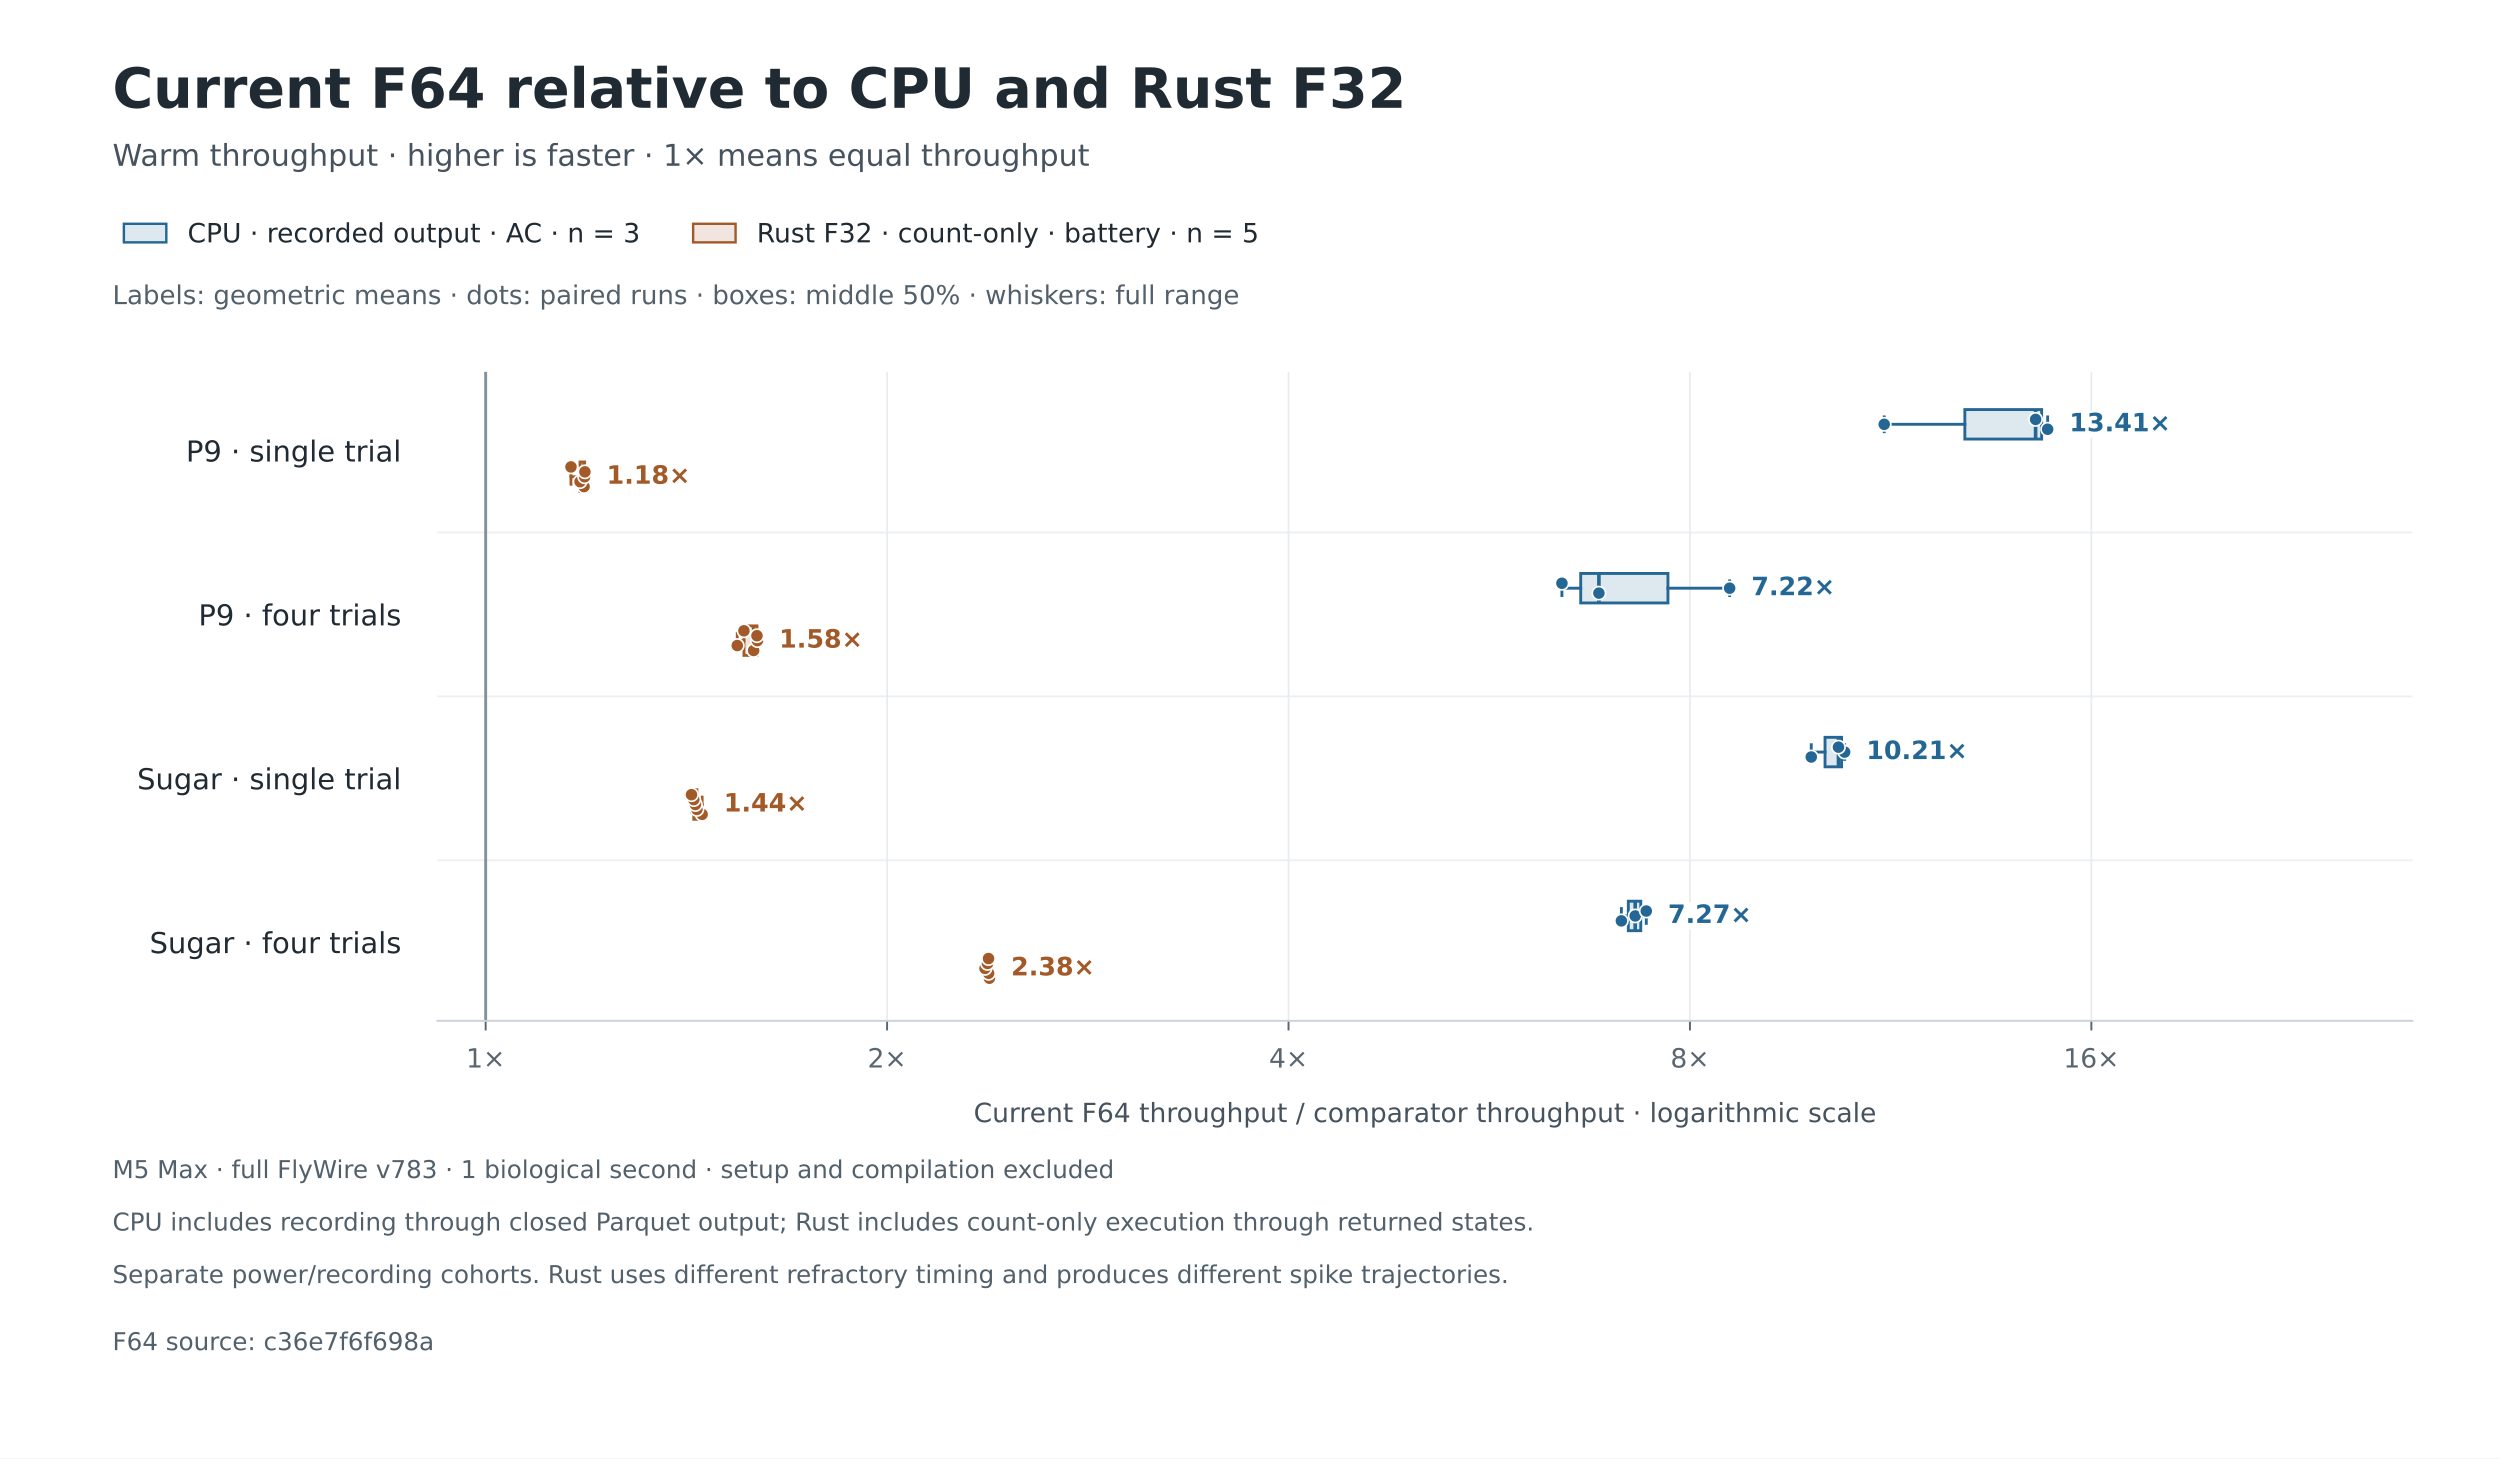
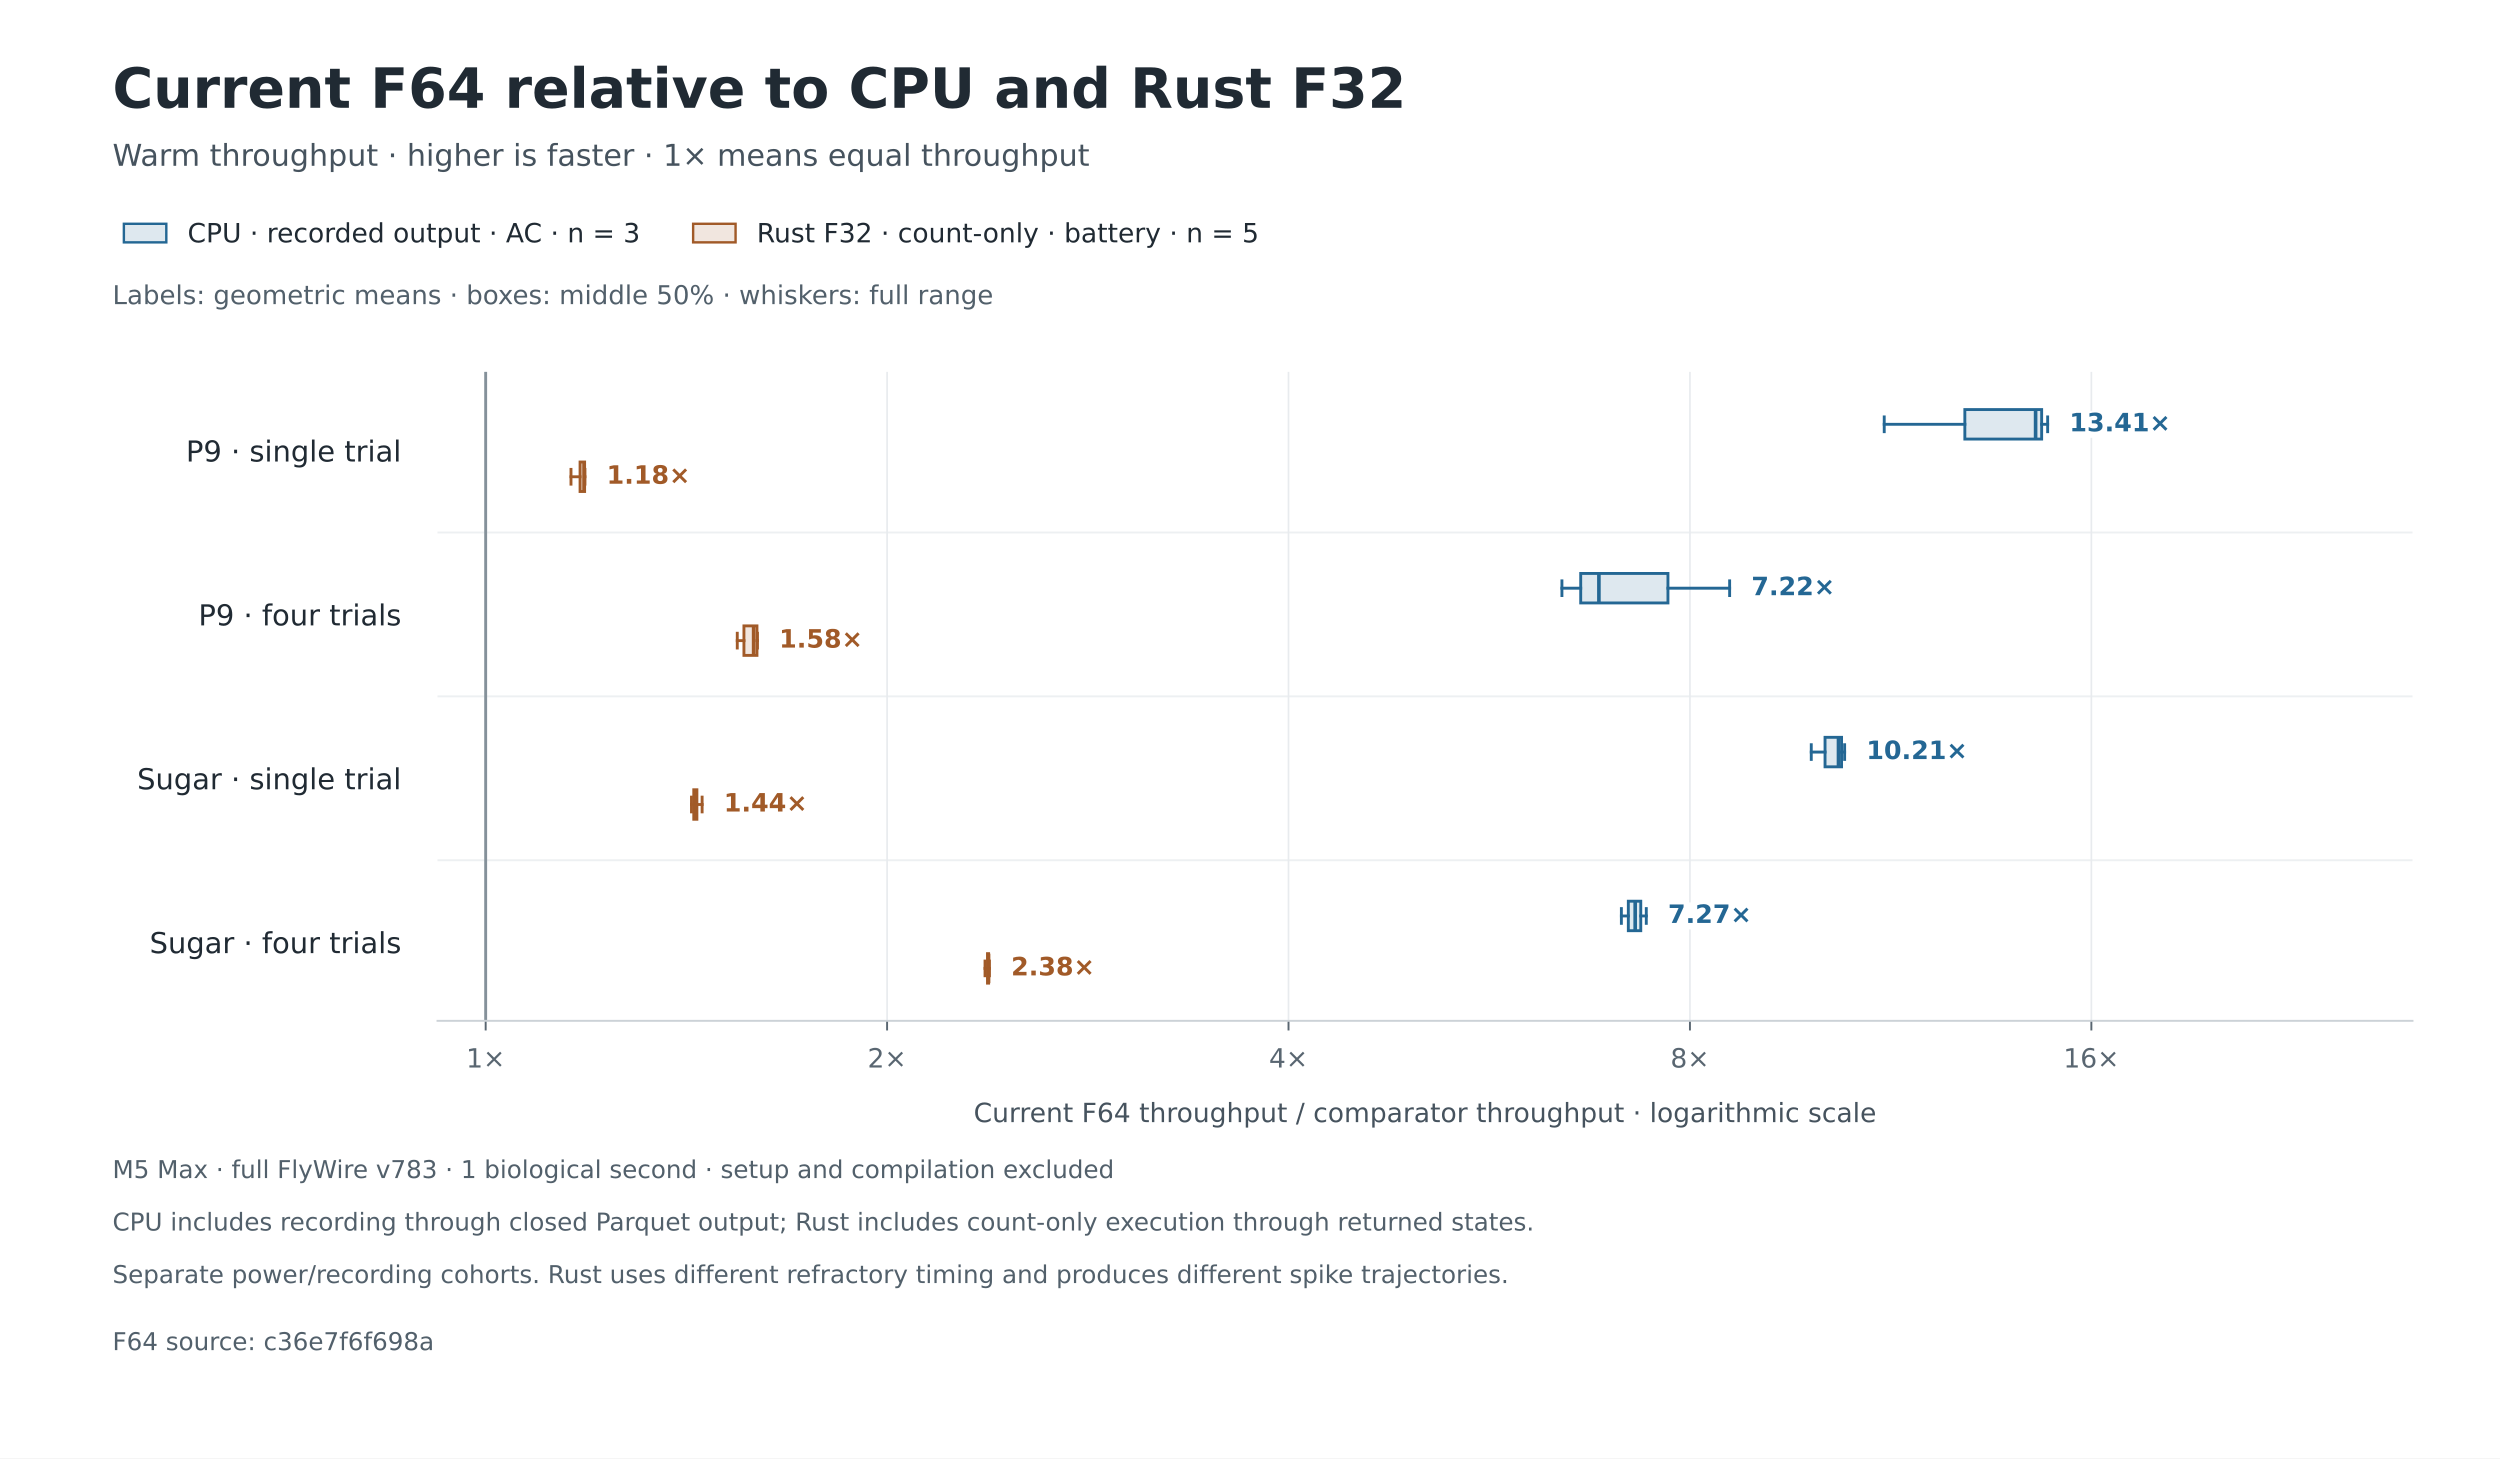
<svg xmlns="http://www.w3.org/2000/svg" xmlns:xlink="http://www.w3.org/1999/xlink" width="1036.8pt" height="604.8pt" viewBox="0 0 1036.8 604.8" version="1.1">
  <defs>
    <style type="text/css">*{stroke-linejoin: round; stroke-linecap: butt}</style>
  </defs>
  <g id="figure_1">
    <g id="patch_1">
      <path d="M 0 604.8  L 1036.8 604.8  L 1036.8 0  L 0 0  z " style="fill: #ffffff" />
    </g>
    <g id="axes_1">
      <g id="patch_2">
        <path d="M 181.44 423.36  L 1000.512 423.36  L 1000.512 154.224  L 181.44 154.224  z " style="fill: #ffffff" />
      </g>
      <g id="line2d_1">
-         <path d="M 181.44 356.756  L 1000.512 356.756  " clip-path="url(#pd1ef89a0a9)" style="fill: none; stroke: #edf0f2; stroke-width: 0.8; stroke-linecap: square" />
+         <path d="M 181.44 356.756  L 1000.512 356.756  " clip-path="url(#p82627de5a2)" style="fill: none; stroke: #edf0f2; stroke-width: 0.8; stroke-linecap: square" />
      </g>
      <g id="line2d_2">
-         <path d="M 181.44 288.792  L 1000.512 288.792  " clip-path="url(#pd1ef89a0a9)" style="fill: none; stroke: #edf0f2; stroke-width: 0.8; stroke-linecap: square" />
+         <path d="M 181.44 288.792  L 1000.512 288.792  " clip-path="url(#p82627de5a2)" style="fill: none; stroke: #edf0f2; stroke-width: 0.8; stroke-linecap: square" />
      </g>
      <g id="line2d_3">
-         <path d="M 181.44 220.828  L 1000.512 220.828  " clip-path="url(#pd1ef89a0a9)" style="fill: none; stroke: #edf0f2; stroke-width: 0.8; stroke-linecap: square" />
+         <path d="M 181.44 220.828  L 1000.512 220.828  " clip-path="url(#p82627de5a2)" style="fill: none; stroke: #edf0f2; stroke-width: 0.8; stroke-linecap: square" />
      </g>
      <g id="matplotlib.axis_1">
        <g id="xtick_1">
          <g id="line2d_4">
-             <path d="M 201.417 423.36  L 201.417 154.224  " clip-path="url(#pd1ef89a0a9)" style="fill: none; stroke: #e8ebee; stroke-width: 0.7; stroke-linecap: square" />
+             <path d="M 201.417 423.36  L 201.417 154.224  " clip-path="url(#p82627de5a2)" style="fill: none; stroke: #e8ebee; stroke-width: 0.7; stroke-linecap: square" />
          </g>
          <g id="line2d_5">
            <defs>
-               <path id="mf7c069c188" d="M 0 0  L 0 4  " style="stroke: #596671; stroke-width: 0.8" />
+               <path id="m2237ce9676" d="M 0 0  L 0 4  " style="stroke: #596671; stroke-width: 0.8" />
            </defs>
            <g>
-               <use xlink:href="#mf7c069c188" x="201.417" y="423.36" style="fill: #596671; stroke: #596671; stroke-width: 0.8" />
+               <use xlink:href="#m2237ce9676" x="201.417" y="423.36" style="fill: #596671; stroke: #596671; stroke-width: 0.8" />
            </g>
          </g>
          <g id="text_1">
            <text style="font-size: 11px; font-family: 'DejaVu Sans'; text-anchor: middle; fill: #596671" x="201.417" y="442.718" transform="rotate(-0 201.4174 442.7183)">1×</text>
          </g>
        </g>
        <g id="xtick_2">
          <g id="line2d_6">
-             <path d="M 367.895 423.36  L 367.895 154.224  " clip-path="url(#pd1ef89a0a9)" style="fill: none; stroke: #e8ebee; stroke-width: 0.7; stroke-linecap: square" />
+             <path d="M 367.895 423.36  L 367.895 154.224  " clip-path="url(#p82627de5a2)" style="fill: none; stroke: #e8ebee; stroke-width: 0.7; stroke-linecap: square" />
          </g>
          <g id="line2d_7">
            <g>
-               <use xlink:href="#mf7c069c188" x="367.895" y="423.36" style="fill: #596671; stroke: #596671; stroke-width: 0.8" />
+               <use xlink:href="#m2237ce9676" x="367.895" y="423.36" style="fill: #596671; stroke: #596671; stroke-width: 0.8" />
            </g>
          </g>
          <g id="text_2">
            <text style="font-size: 11px; font-family: 'DejaVu Sans'; text-anchor: middle; fill: #596671" x="367.895" y="442.718" transform="rotate(-0 367.8954 442.7183)">2×</text>
          </g>
        </g>
        <g id="xtick_3">
          <g id="line2d_8">
-             <path d="M 534.373 423.36  L 534.373 154.224  " clip-path="url(#pd1ef89a0a9)" style="fill: none; stroke: #e8ebee; stroke-width: 0.7; stroke-linecap: square" />
+             <path d="M 534.373 423.36  L 534.373 154.224  " clip-path="url(#p82627de5a2)" style="fill: none; stroke: #e8ebee; stroke-width: 0.7; stroke-linecap: square" />
          </g>
          <g id="line2d_9">
            <g>
-               <use xlink:href="#mf7c069c188" x="534.373" y="423.36" style="fill: #596671; stroke: #596671; stroke-width: 0.8" />
+               <use xlink:href="#m2237ce9676" x="534.373" y="423.36" style="fill: #596671; stroke: #596671; stroke-width: 0.8" />
            </g>
          </g>
          <g id="text_3">
            <text style="font-size: 11px; font-family: 'DejaVu Sans'; text-anchor: middle; fill: #596671" x="534.373" y="442.718" transform="rotate(-0 534.3735 442.7183)">4×</text>
          </g>
        </g>
        <g id="xtick_4">
          <g id="line2d_10">
-             <path d="M 700.852 423.36  L 700.852 154.224  " clip-path="url(#pd1ef89a0a9)" style="fill: none; stroke: #e8ebee; stroke-width: 0.7; stroke-linecap: square" />
+             <path d="M 700.852 423.36  L 700.852 154.224  " clip-path="url(#p82627de5a2)" style="fill: none; stroke: #e8ebee; stroke-width: 0.7; stroke-linecap: square" />
          </g>
          <g id="line2d_11">
            <g>
-               <use xlink:href="#mf7c069c188" x="700.852" y="423.36" style="fill: #596671; stroke: #596671; stroke-width: 0.8" />
+               <use xlink:href="#m2237ce9676" x="700.852" y="423.36" style="fill: #596671; stroke: #596671; stroke-width: 0.8" />
            </g>
          </g>
          <g id="text_4">
            <text style="font-size: 11px; font-family: 'DejaVu Sans'; text-anchor: middle; fill: #596671" x="700.852" y="442.718" transform="rotate(-0 700.8515 442.7183)">8×</text>
          </g>
        </g>
        <g id="xtick_5">
          <g id="line2d_12">
-             <path d="M 867.33 423.36  L 867.33 154.224  " clip-path="url(#pd1ef89a0a9)" style="fill: none; stroke: #e8ebee; stroke-width: 0.7; stroke-linecap: square" />
+             <path d="M 867.33 423.36  L 867.33 154.224  " clip-path="url(#p82627de5a2)" style="fill: none; stroke: #e8ebee; stroke-width: 0.7; stroke-linecap: square" />
          </g>
          <g id="line2d_13">
            <g>
-               <use xlink:href="#mf7c069c188" x="867.33" y="423.36" style="fill: #596671; stroke: #596671; stroke-width: 0.8" />
+               <use xlink:href="#m2237ce9676" x="867.33" y="423.36" style="fill: #596671; stroke: #596671; stroke-width: 0.8" />
            </g>
          </g>
          <g id="text_5">
            <text style="font-size: 11px; font-family: 'DejaVu Sans'; text-anchor: middle; fill: #596671" x="867.33" y="442.718" transform="rotate(-0 867.3296 442.7183)">16×</text>
          </g>
        </g>
        <g id="text_6">
          <text style="font-size: 11px; font-family: 'DejaVu Sans'; text-anchor: middle; fill: #46535e" x="590.976" y="465.364" transform="rotate(-0 590.976 465.3642)">Current F64 throughput / comparator throughput · logarithmic scale</text>
        </g>
      </g>
      <g id="matplotlib.axis_2">
        <g id="ytick_1">
          <g id="line2d_14" />
          <g id="text_7">
            <text style="font-size: 12px; font-family: 'DejaVu Sans'; text-anchor: end; fill: #202a33" x="166.44" y="191.406" transform="rotate(-0 166.44 191.4056)">P9 · single trial</text>
          </g>
        </g>
        <g id="ytick_2">
          <g id="line2d_15" />
          <g id="text_8">
            <text style="font-size: 12px; font-family: 'DejaVu Sans'; text-anchor: end; fill: #202a33" x="166.44" y="259.369" transform="rotate(-0 166.44 259.3692)">P9 · four trials</text>
          </g>
        </g>
        <g id="ytick_3">
          <g id="line2d_16" />
          <g id="text_9">
            <text style="font-size: 12px; font-family: 'DejaVu Sans'; text-anchor: end; fill: #202a33" x="166.44" y="327.333" transform="rotate(-0 166.44 327.3329)">Sugar · single trial</text>
          </g>
        </g>
        <g id="ytick_4">
          <g id="line2d_17" />
          <g id="text_10">
            <text style="font-size: 12px; font-family: 'DejaVu Sans'; text-anchor: end; fill: #202a33" x="166.44" y="395.297" transform="rotate(-0 166.44 395.2965)">Sugar · four trials</text>
          </g>
        </g>
      </g>
      <g id="line2d_18">
-         <path d="M 201.417 423.36  L 201.417 154.224  " clip-path="url(#pd1ef89a0a9)" style="fill: none; stroke: #85919a; stroke-width: 1.2; stroke-linecap: square" />
+         <path d="M 201.417 423.36  L 201.417 154.224  " clip-path="url(#p82627de5a2)" style="fill: none; stroke: #85919a; stroke-width: 1.2; stroke-linecap: square" />
      </g>
      <g id="patch_3">
-         <path d="M 814.858 182.089  L 814.858 169.856  L 846.714 169.856  L 846.714 182.089  L 814.858 182.089  z " clip-path="url(#pd1ef89a0a9)" style="fill: #246794; fill-opacity: 0.15; stroke: #246794; stroke-width: 1.2; stroke-linejoin: miter" />
+         <path d="M 814.858 182.089  L 814.858 169.856  L 846.714 169.856  L 846.714 182.089  L 814.858 182.089  z " clip-path="url(#p82627de5a2)" style="fill: #246794; fill-opacity: 0.15; stroke: #246794; stroke-width: 1.2; stroke-linejoin: miter" />
      </g>
      <g id="line2d_19">
-         <path d="M 814.858 175.972  L 781.426 175.972  " clip-path="url(#pd1ef89a0a9)" style="fill: none; stroke: #246794; stroke-width: 1.2; stroke-linecap: square" />
+         <path d="M 814.858 175.972  L 781.426 175.972  " clip-path="url(#p82627de5a2)" style="fill: none; stroke: #246794; stroke-width: 1.2; stroke-linecap: square" />
      </g>
      <g id="line2d_20">
-         <path d="M 846.714 175.972  L 849.202 175.972  " clip-path="url(#pd1ef89a0a9)" style="fill: none; stroke: #246794; stroke-width: 1.2; stroke-linecap: square" />
+         <path d="M 846.714 175.972  L 849.202 175.972  " clip-path="url(#p82627de5a2)" style="fill: none; stroke: #246794; stroke-width: 1.2; stroke-linecap: square" />
      </g>
      <g id="line2d_21">
-         <path d="M 781.426 179.031  L 781.426 172.914  " clip-path="url(#pd1ef89a0a9)" style="fill: none; stroke: #246794; stroke-width: 1.2; stroke-linecap: square" />
+         <path d="M 781.426 179.031  L 781.426 172.914  " clip-path="url(#p82627de5a2)" style="fill: none; stroke: #246794; stroke-width: 1.2; stroke-linecap: square" />
      </g>
      <g id="line2d_22">
-         <path d="M 849.202 179.031  L 849.202 172.914  " clip-path="url(#pd1ef89a0a9)" style="fill: none; stroke: #246794; stroke-width: 1.2; stroke-linecap: square" />
+         <path d="M 849.202 179.031  L 849.202 172.914  " clip-path="url(#p82627de5a2)" style="fill: none; stroke: #246794; stroke-width: 1.2; stroke-linecap: square" />
      </g>
      <g id="patch_4">
-         <path d="M 240.563 203.837  L 240.563 191.604  L 242.453 191.604  L 242.453 203.837  L 240.563 203.837  z " clip-path="url(#pd1ef89a0a9)" style="fill: #a15a28; fill-opacity: 0.15; stroke: #a15a28; stroke-width: 1.2; stroke-linejoin: miter" />
+         <path d="M 240.563 203.837  L 240.563 191.604  L 242.453 191.604  L 242.453 203.837  L 240.563 203.837  z " clip-path="url(#p82627de5a2)" style="fill: #a15a28; fill-opacity: 0.15; stroke: #a15a28; stroke-width: 1.2; stroke-linejoin: miter" />
      </g>
      <g id="line2d_23">
-         <path d="M 240.563 197.721  L 236.798 197.721  " clip-path="url(#pd1ef89a0a9)" style="fill: none; stroke: #a15a28; stroke-width: 1.2; stroke-linecap: square" />
+         <path d="M 240.563 197.721  L 236.798 197.721  " clip-path="url(#p82627de5a2)" style="fill: none; stroke: #a15a28; stroke-width: 1.2; stroke-linecap: square" />
      </g>
      <g id="line2d_24">
-         <path d="M 242.453 197.721  L 242.576 197.721  " clip-path="url(#pd1ef89a0a9)" style="fill: none; stroke: #a15a28; stroke-width: 1.2; stroke-linecap: square" />
+         <path d="M 242.453 197.721  L 242.576 197.721  " clip-path="url(#p82627de5a2)" style="fill: none; stroke: #a15a28; stroke-width: 1.2; stroke-linecap: square" />
      </g>
      <g id="line2d_25">
-         <path d="M 236.798 200.779  L 236.798 194.662  " clip-path="url(#pd1ef89a0a9)" style="fill: none; stroke: #a15a28; stroke-width: 1.2; stroke-linecap: square" />
+         <path d="M 236.798 200.779  L 236.798 194.662  " clip-path="url(#p82627de5a2)" style="fill: none; stroke: #a15a28; stroke-width: 1.2; stroke-linecap: square" />
      </g>
      <g id="line2d_26">
-         <path d="M 242.576 200.779  L 242.576 194.662  " clip-path="url(#pd1ef89a0a9)" style="fill: none; stroke: #a15a28; stroke-width: 1.2; stroke-linecap: square" />
+         <path d="M 242.576 200.779  L 242.576 194.662  " clip-path="url(#p82627de5a2)" style="fill: none; stroke: #a15a28; stroke-width: 1.2; stroke-linecap: square" />
      </g>
      <g id="patch_5">
-         <path d="M 655.551 250.053  L 655.551 237.819  L 691.731 237.819  L 691.731 250.053  L 655.551 250.053  z " clip-path="url(#pd1ef89a0a9)" style="fill: #246794; fill-opacity: 0.15; stroke: #246794; stroke-width: 1.2; stroke-linejoin: miter" />
+         <path d="M 655.551 250.053  L 655.551 237.819  L 691.731 237.819  L 691.731 250.053  L 655.551 250.053  z " clip-path="url(#p82627de5a2)" style="fill: #246794; fill-opacity: 0.15; stroke: #246794; stroke-width: 1.2; stroke-linejoin: miter" />
      </g>
      <g id="line2d_27">
-         <path d="M 655.551 243.936  L 647.76 243.936  " clip-path="url(#pd1ef89a0a9)" style="fill: none; stroke: #246794; stroke-width: 1.2; stroke-linecap: square" />
+         <path d="M 655.551 243.936  L 647.76 243.936  " clip-path="url(#p82627de5a2)" style="fill: none; stroke: #246794; stroke-width: 1.2; stroke-linecap: square" />
      </g>
      <g id="line2d_28">
-         <path d="M 691.731 243.936  L 717.313 243.936  " clip-path="url(#pd1ef89a0a9)" style="fill: none; stroke: #246794; stroke-width: 1.2; stroke-linecap: square" />
+         <path d="M 691.731 243.936  L 717.313 243.936  " clip-path="url(#p82627de5a2)" style="fill: none; stroke: #246794; stroke-width: 1.2; stroke-linecap: square" />
      </g>
      <g id="line2d_29">
-         <path d="M 647.76 246.994  L 647.76 240.878  " clip-path="url(#pd1ef89a0a9)" style="fill: none; stroke: #246794; stroke-width: 1.2; stroke-linecap: square" />
+         <path d="M 647.76 246.994  L 647.76 240.878  " clip-path="url(#p82627de5a2)" style="fill: none; stroke: #246794; stroke-width: 1.2; stroke-linecap: square" />
      </g>
      <g id="line2d_30">
-         <path d="M 717.313 246.994  L 717.313 240.878  " clip-path="url(#pd1ef89a0a9)" style="fill: none; stroke: #246794; stroke-width: 1.2; stroke-linecap: square" />
+         <path d="M 717.313 246.994  L 717.313 240.878  " clip-path="url(#p82627de5a2)" style="fill: none; stroke: #246794; stroke-width: 1.2; stroke-linecap: square" />
      </g>
      <g id="patch_6">
-         <path d="M 308.524 271.801  L 308.524 259.568  L 313.926 259.568  L 313.926 271.801  L 308.524 271.801  z " clip-path="url(#pd1ef89a0a9)" style="fill: #a15a28; fill-opacity: 0.15; stroke: #a15a28; stroke-width: 1.2; stroke-linejoin: miter" />
+         <path d="M 308.524 271.801  L 308.524 259.568  L 313.926 259.568  L 313.926 271.801  L 308.524 271.801  z " clip-path="url(#p82627de5a2)" style="fill: #a15a28; fill-opacity: 0.15; stroke: #a15a28; stroke-width: 1.2; stroke-linejoin: miter" />
      </g>
      <g id="line2d_31">
-         <path d="M 308.524 265.684  L 305.761 265.684  " clip-path="url(#pd1ef89a0a9)" style="fill: none; stroke: #a15a28; stroke-width: 1.2; stroke-linecap: square" />
+         <path d="M 308.524 265.684  L 305.761 265.684  " clip-path="url(#p82627de5a2)" style="fill: none; stroke: #a15a28; stroke-width: 1.2; stroke-linecap: square" />
      </g>
      <g id="line2d_32">
-         <path d="M 313.926 265.684  L 314.12 265.684  " clip-path="url(#pd1ef89a0a9)" style="fill: none; stroke: #a15a28; stroke-width: 1.2; stroke-linecap: square" />
+         <path d="M 313.926 265.684  L 314.12 265.684  " clip-path="url(#p82627de5a2)" style="fill: none; stroke: #a15a28; stroke-width: 1.2; stroke-linecap: square" />
      </g>
      <g id="line2d_33">
-         <path d="M 305.761 268.743  L 305.761 262.626  " clip-path="url(#pd1ef89a0a9)" style="fill: none; stroke: #a15a28; stroke-width: 1.2; stroke-linecap: square" />
+         <path d="M 305.761 268.743  L 305.761 262.626  " clip-path="url(#p82627de5a2)" style="fill: none; stroke: #a15a28; stroke-width: 1.2; stroke-linecap: square" />
      </g>
      <g id="line2d_34">
-         <path d="M 314.12 268.743  L 314.12 262.626  " clip-path="url(#pd1ef89a0a9)" style="fill: none; stroke: #a15a28; stroke-width: 1.2; stroke-linecap: square" />
+         <path d="M 314.12 268.743  L 314.12 262.626  " clip-path="url(#p82627de5a2)" style="fill: none; stroke: #a15a28; stroke-width: 1.2; stroke-linecap: square" />
      </g>
      <g id="patch_7">
-         <path d="M 756.878 318.016  L 756.878 305.783  L 763.732 305.783  L 763.732 318.016  L 756.878 318.016  z " clip-path="url(#pd1ef89a0a9)" style="fill: #246794; fill-opacity: 0.15; stroke: #246794; stroke-width: 1.2; stroke-linejoin: miter" />
+         <path d="M 756.878 318.016  L 756.878 305.783  L 763.732 305.783  L 763.732 318.016  L 756.878 318.016  z " clip-path="url(#p82627de5a2)" style="fill: #246794; fill-opacity: 0.15; stroke: #246794; stroke-width: 1.2; stroke-linejoin: miter" />
      </g>
      <g id="line2d_35">
-         <path d="M 756.878 311.9  L 751.168 311.9  " clip-path="url(#pd1ef89a0a9)" style="fill: none; stroke: #246794; stroke-width: 1.2; stroke-linecap: square" />
+         <path d="M 756.878 311.9  L 751.168 311.9  " clip-path="url(#p82627de5a2)" style="fill: none; stroke: #246794; stroke-width: 1.2; stroke-linecap: square" />
      </g>
      <g id="line2d_36">
-         <path d="M 763.732 311.9  L 765.004 311.9  " clip-path="url(#pd1ef89a0a9)" style="fill: none; stroke: #246794; stroke-width: 1.2; stroke-linecap: square" />
+         <path d="M 763.732 311.9  L 765.004 311.9  " clip-path="url(#p82627de5a2)" style="fill: none; stroke: #246794; stroke-width: 1.2; stroke-linecap: square" />
      </g>
      <g id="line2d_37">
-         <path d="M 751.168 314.958  L 751.168 308.841  " clip-path="url(#pd1ef89a0a9)" style="fill: none; stroke: #246794; stroke-width: 1.2; stroke-linecap: square" />
+         <path d="M 751.168 314.958  L 751.168 308.841  " clip-path="url(#p82627de5a2)" style="fill: none; stroke: #246794; stroke-width: 1.2; stroke-linecap: square" />
      </g>
      <g id="line2d_38">
-         <path d="M 765.004 314.958  L 765.004 308.841  " clip-path="url(#pd1ef89a0a9)" style="fill: none; stroke: #246794; stroke-width: 1.2; stroke-linecap: square" />
+         <path d="M 765.004 314.958  L 765.004 308.841  " clip-path="url(#p82627de5a2)" style="fill: none; stroke: #246794; stroke-width: 1.2; stroke-linecap: square" />
      </g>
      <g id="patch_8">
-         <path d="M 287.721 339.765  L 287.721 327.531  L 289.017 327.531  L 289.017 339.765  L 287.721 339.765  z " clip-path="url(#pd1ef89a0a9)" style="fill: #a15a28; fill-opacity: 0.15; stroke: #a15a28; stroke-width: 1.2; stroke-linejoin: miter" />
+         <path d="M 287.721 339.765  L 287.721 327.531  L 289.017 327.531  L 289.017 339.765  L 287.721 339.765  z " clip-path="url(#p82627de5a2)" style="fill: #a15a28; fill-opacity: 0.15; stroke: #a15a28; stroke-width: 1.2; stroke-linejoin: miter" />
      </g>
      <g id="line2d_39">
-         <path d="M 287.721 333.648  L 286.773 333.648  " clip-path="url(#pd1ef89a0a9)" style="fill: none; stroke: #a15a28; stroke-width: 1.2; stroke-linecap: square" />
+         <path d="M 287.721 333.648  L 286.773 333.648  " clip-path="url(#p82627de5a2)" style="fill: none; stroke: #a15a28; stroke-width: 1.2; stroke-linecap: square" />
      </g>
      <g id="line2d_40">
-         <path d="M 289.017 333.648  L 291.181 333.648  " clip-path="url(#pd1ef89a0a9)" style="fill: none; stroke: #a15a28; stroke-width: 1.2; stroke-linecap: square" />
+         <path d="M 289.017 333.648  L 291.181 333.648  " clip-path="url(#p82627de5a2)" style="fill: none; stroke: #a15a28; stroke-width: 1.2; stroke-linecap: square" />
      </g>
      <g id="line2d_41">
-         <path d="M 286.773 336.706  L 286.773 330.59  " clip-path="url(#pd1ef89a0a9)" style="fill: none; stroke: #a15a28; stroke-width: 1.2; stroke-linecap: square" />
+         <path d="M 286.773 336.706  L 286.773 330.59  " clip-path="url(#p82627de5a2)" style="fill: none; stroke: #a15a28; stroke-width: 1.2; stroke-linecap: square" />
      </g>
      <g id="line2d_42">
-         <path d="M 291.181 336.706  L 291.181 330.59  " clip-path="url(#pd1ef89a0a9)" style="fill: none; stroke: #a15a28; stroke-width: 1.2; stroke-linecap: square" />
+         <path d="M 291.181 336.706  L 291.181 330.59  " clip-path="url(#p82627de5a2)" style="fill: none; stroke: #a15a28; stroke-width: 1.2; stroke-linecap: square" />
      </g>
      <g id="patch_9">
-         <path d="M 675.298 385.98  L 675.298 373.747  L 680.457 373.747  L 680.457 385.98  L 675.298 385.98  z " clip-path="url(#pd1ef89a0a9)" style="fill: #246794; fill-opacity: 0.15; stroke: #246794; stroke-width: 1.2; stroke-linejoin: miter" />
+         <path d="M 675.298 385.98  L 675.298 373.747  L 680.457 373.747  L 680.457 385.98  L 675.298 385.98  z " clip-path="url(#p82627de5a2)" style="fill: #246794; fill-opacity: 0.15; stroke: #246794; stroke-width: 1.2; stroke-linejoin: miter" />
      </g>
      <g id="line2d_43">
-         <path d="M 675.298 379.863  L 672.418 379.863  " clip-path="url(#pd1ef89a0a9)" style="fill: none; stroke: #246794; stroke-width: 1.2; stroke-linecap: square" />
+         <path d="M 675.298 379.863  L 672.418 379.863  " clip-path="url(#p82627de5a2)" style="fill: none; stroke: #246794; stroke-width: 1.2; stroke-linecap: square" />
      </g>
      <g id="line2d_44">
-         <path d="M 680.457 379.863  L 682.747 379.863  " clip-path="url(#pd1ef89a0a9)" style="fill: none; stroke: #246794; stroke-width: 1.2; stroke-linecap: square" />
+         <path d="M 680.457 379.863  L 682.747 379.863  " clip-path="url(#p82627de5a2)" style="fill: none; stroke: #246794; stroke-width: 1.2; stroke-linecap: square" />
      </g>
      <g id="line2d_45">
-         <path d="M 672.418 382.922  L 672.418 376.805  " clip-path="url(#pd1ef89a0a9)" style="fill: none; stroke: #246794; stroke-width: 1.2; stroke-linecap: square" />
+         <path d="M 672.418 382.922  L 672.418 376.805  " clip-path="url(#p82627de5a2)" style="fill: none; stroke: #246794; stroke-width: 1.2; stroke-linecap: square" />
      </g>
      <g id="line2d_46">
-         <path d="M 682.747 382.922  L 682.747 376.805  " clip-path="url(#pd1ef89a0a9)" style="fill: none; stroke: #246794; stroke-width: 1.2; stroke-linecap: square" />
+         <path d="M 682.747 382.922  L 682.747 376.805  " clip-path="url(#p82627de5a2)" style="fill: none; stroke: #246794; stroke-width: 1.2; stroke-linecap: square" />
      </g>
      <g id="patch_10">
-         <path d="M 409.534 407.728  L 409.534 395.495  L 409.994 395.495  L 409.994 407.728  L 409.534 407.728  z " clip-path="url(#pd1ef89a0a9)" style="fill: #a15a28; fill-opacity: 0.15; stroke: #a15a28; stroke-width: 1.2; stroke-linejoin: miter" />
+         <path d="M 409.534 407.728  L 409.534 395.495  L 409.994 395.495  L 409.994 407.728  L 409.534 407.728  z " clip-path="url(#p82627de5a2)" style="fill: #a15a28; fill-opacity: 0.15; stroke: #a15a28; stroke-width: 1.2; stroke-linejoin: miter" />
      </g>
      <g id="line2d_47">
-         <path d="M 409.534 401.612  L 408.51 401.612  " clip-path="url(#pd1ef89a0a9)" style="fill: none; stroke: #a15a28; stroke-width: 1.2; stroke-linecap: square" />
+         <path d="M 409.534 401.612  L 408.51 401.612  " clip-path="url(#p82627de5a2)" style="fill: none; stroke: #a15a28; stroke-width: 1.2; stroke-linecap: square" />
      </g>
      <g id="line2d_48">
-         <path d="M 409.994 401.612  L 410.325 401.612  " clip-path="url(#pd1ef89a0a9)" style="fill: none; stroke: #a15a28; stroke-width: 1.2; stroke-linecap: square" />
+         <path d="M 409.994 401.612  L 410.325 401.612  " clip-path="url(#p82627de5a2)" style="fill: none; stroke: #a15a28; stroke-width: 1.2; stroke-linecap: square" />
      </g>
      <g id="line2d_49">
-         <path d="M 408.51 404.67  L 408.51 398.553  " clip-path="url(#pd1ef89a0a9)" style="fill: none; stroke: #a15a28; stroke-width: 1.2; stroke-linecap: square" />
+         <path d="M 408.51 404.67  L 408.51 398.553  " clip-path="url(#p82627de5a2)" style="fill: none; stroke: #a15a28; stroke-width: 1.2; stroke-linecap: square" />
      </g>
      <g id="line2d_50">
-         <path d="M 410.325 404.67  L 410.325 398.553  " clip-path="url(#pd1ef89a0a9)" style="fill: none; stroke: #a15a28; stroke-width: 1.2; stroke-linecap: square" />
+         <path d="M 410.325 404.67  L 410.325 398.553  " clip-path="url(#p82627de5a2)" style="fill: none; stroke: #a15a28; stroke-width: 1.2; stroke-linecap: square" />
      </g>
      <g id="line2d_51">
-         <path d="M 844.201 182.089  L 844.201 169.856  " clip-path="url(#pd1ef89a0a9)" style="fill: none; stroke: #246794; stroke-width: 1.5" />
+         <path d="M 844.201 182.089  L 844.201 169.856  " clip-path="url(#p82627de5a2)" style="fill: none; stroke: #246794; stroke-width: 1.5" />
      </g>
      <g id="line2d_52">
-         <path d="M 242.216 203.837  L 242.216 191.604  " clip-path="url(#pd1ef89a0a9)" style="fill: none; stroke: #a15a28; stroke-width: 1.5" />
+         <path d="M 242.216 203.837  L 242.216 191.604  " clip-path="url(#p82627de5a2)" style="fill: none; stroke: #a15a28; stroke-width: 1.5" />
      </g>
      <g id="line2d_53">
-         <path d="M 663.096 250.053  L 663.096 237.819  " clip-path="url(#pd1ef89a0a9)" style="fill: none; stroke: #246794; stroke-width: 1.5" />
+         <path d="M 663.096 250.053  L 663.096 237.819  " clip-path="url(#p82627de5a2)" style="fill: none; stroke: #246794; stroke-width: 1.5" />
      </g>
      <g id="line2d_54">
-         <path d="M 312.545 271.801  L 312.545 259.568  " clip-path="url(#pd1ef89a0a9)" style="fill: none; stroke: #a15a28; stroke-width: 1.5" />
+         <path d="M 312.545 271.801  L 312.545 259.568  " clip-path="url(#p82627de5a2)" style="fill: none; stroke: #a15a28; stroke-width: 1.5" />
      </g>
      <g id="line2d_55">
-         <path d="M 762.454 318.016  L 762.454 305.783  " clip-path="url(#pd1ef89a0a9)" style="fill: none; stroke: #246794; stroke-width: 1.5" />
+         <path d="M 762.454 318.016  L 762.454 305.783  " clip-path="url(#p82627de5a2)" style="fill: none; stroke: #246794; stroke-width: 1.5" />
      </g>
      <g id="line2d_56">
-         <path d="M 288.392 339.765  L 288.392 327.531  " clip-path="url(#pd1ef89a0a9)" style="fill: none; stroke: #a15a28; stroke-width: 1.5" />
+         <path d="M 288.392 339.765  L 288.392 327.531  " clip-path="url(#p82627de5a2)" style="fill: none; stroke: #a15a28; stroke-width: 1.5" />
      </g>
      <g id="line2d_57">
-         <path d="M 678.145 385.98  L 678.145 373.747  " clip-path="url(#pd1ef89a0a9)" style="fill: none; stroke: #246794; stroke-width: 1.5" />
+         <path d="M 678.145 385.98  L 678.145 373.747  " clip-path="url(#p82627de5a2)" style="fill: none; stroke: #246794; stroke-width: 1.5" />
      </g>
      <g id="line2d_58">
-         <path d="M 409.96 407.728  L 409.96 395.495  " clip-path="url(#pd1ef89a0a9)" style="fill: none; stroke: #a15a28; stroke-width: 1.5" />
+         <path d="M 409.96 407.728  L 409.96 395.495  " clip-path="url(#p82627de5a2)" style="fill: none; stroke: #a15a28; stroke-width: 1.5" />
      </g>
      <g id="patch_11">
        <path d="M 181.44 423.36  L 1000.512 423.36  " style="fill: none; stroke: #ccd2d7; stroke-width: 0.8; stroke-linejoin: miter; stroke-linecap: square" />
-       </g>
-       <g id="PathCollection_1">
-         <defs>
-           <path id="m5ff7e331c5" d="M 0 2.739  C 0.726 2.739 1.423 2.45 1.936 1.936  C 2.45 1.423 2.739 0.726 2.739 0  C 2.739 -0.726 2.45 -1.423 1.936 -1.936  C 1.423 -2.45 0.726 -2.739 0 -2.739  C -0.726 -2.739 -1.423 -2.45 -1.936 -1.936  C -2.45 -1.423 -2.739 -0.726 -2.739 0  C -2.739 0.726 -2.45 1.423 -1.936 1.936  C -1.423 2.45 -0.726 2.739 0 2.739  z " style="stroke: #ffffff; stroke-width: 0.7" />
-         </defs>
-         <g clip-path="url(#pd1ef89a0a9)">
-           <use xlink:href="#m5ff7e331c5" x="849.202" y="178.011" style="fill: #246794; stroke: #ffffff; stroke-width: 0.7" />
-           <use xlink:href="#m5ff7e331c5" x="781.426" y="175.972" style="fill: #246794; stroke: #ffffff; stroke-width: 0.7" />
-           <use xlink:href="#m5ff7e331c5" x="844.201" y="173.933" style="fill: #246794; stroke: #ffffff; stroke-width: 0.7" />
-         </g>
-       </g>
-       <g id="PathCollection_2">
-         <defs>
-           <path id="m5d83b11d41" d="M 0 2.739  C 0.726 2.739 1.423 2.45 1.936 1.936  C 2.45 1.423 2.739 0.726 2.739 0  C 2.739 -0.726 2.45 -1.423 1.936 -1.936  C 1.423 -2.45 0.726 -2.739 0 -2.739  C -0.726 -2.739 -1.423 -2.45 -1.936 -1.936  C -2.45 -1.423 -2.739 -0.726 -2.739 0  C -2.739 0.726 -2.45 1.423 -1.936 1.936  C -1.423 2.45 -0.726 2.739 0 2.739  z " style="stroke: #ffffff; stroke-width: 0.7" />
-         </defs>
-         <g clip-path="url(#pd1ef89a0a9)">
-           <use xlink:href="#m5d83b11d41" x="242.216" y="201.799" style="fill: #a15a28; stroke: #ffffff; stroke-width: 0.7" />
-           <use xlink:href="#m5d83b11d41" x="240.563" y="199.76" style="fill: #a15a28; stroke: #ffffff; stroke-width: 0.7" />
-           <use xlink:href="#m5d83b11d41" x="242.453" y="197.721" style="fill: #a15a28; stroke: #ffffff; stroke-width: 0.7" />
-           <use xlink:href="#m5d83b11d41" x="242.576" y="195.682" style="fill: #a15a28; stroke: #ffffff; stroke-width: 0.7" />
-           <use xlink:href="#m5d83b11d41" x="236.798" y="193.643" style="fill: #a15a28; stroke: #ffffff; stroke-width: 0.7" />
-         </g>
-       </g>
-       <g id="PathCollection_3">
-         <g clip-path="url(#pd1ef89a0a9)">
-           <use xlink:href="#m5ff7e331c5" x="663.096" y="245.975" style="fill: #246794; stroke: #ffffff; stroke-width: 0.7" />
-           <use xlink:href="#m5ff7e331c5" x="717.313" y="243.936" style="fill: #246794; stroke: #ffffff; stroke-width: 0.7" />
-           <use xlink:href="#m5ff7e331c5" x="647.76" y="241.897" style="fill: #246794; stroke: #ffffff; stroke-width: 0.7" />
-         </g>
-       </g>
-       <g id="PathCollection_4">
-         <g clip-path="url(#pd1ef89a0a9)">
-           <use xlink:href="#m5d83b11d41" x="312.545" y="269.762" style="fill: #a15a28; stroke: #ffffff; stroke-width: 0.7" />
-           <use xlink:href="#m5d83b11d41" x="305.761" y="267.723" style="fill: #a15a28; stroke: #ffffff; stroke-width: 0.7" />
-           <use xlink:href="#m5d83b11d41" x="314.12" y="265.684" style="fill: #a15a28; stroke: #ffffff; stroke-width: 0.7" />
-           <use xlink:href="#m5d83b11d41" x="313.926" y="263.645" style="fill: #a15a28; stroke: #ffffff; stroke-width: 0.7" />
-           <use xlink:href="#m5d83b11d41" x="308.524" y="261.607" style="fill: #a15a28; stroke: #ffffff; stroke-width: 0.7" />
-         </g>
-       </g>
-       <g id="PathCollection_5">
-         <g clip-path="url(#pd1ef89a0a9)">
-           <use xlink:href="#m5ff7e331c5" x="751.168" y="313.939" style="fill: #246794; stroke: #ffffff; stroke-width: 0.7" />
-           <use xlink:href="#m5ff7e331c5" x="765.004" y="311.9" style="fill: #246794; stroke: #ffffff; stroke-width: 0.7" />
-           <use xlink:href="#m5ff7e331c5" x="762.454" y="309.861" style="fill: #246794; stroke: #ffffff; stroke-width: 0.7" />
-         </g>
-       </g>
-       <g id="PathCollection_6">
-         <g clip-path="url(#pd1ef89a0a9)">
-           <use xlink:href="#m5d83b11d41" x="291.181" y="337.726" style="fill: #a15a28; stroke: #ffffff; stroke-width: 0.7" />
-           <use xlink:href="#m5d83b11d41" x="289.017" y="335.687" style="fill: #a15a28; stroke: #ffffff; stroke-width: 0.7" />
-           <use xlink:href="#m5d83b11d41" x="288.392" y="333.648" style="fill: #a15a28; stroke: #ffffff; stroke-width: 0.7" />
-           <use xlink:href="#m5d83b11d41" x="287.721" y="331.609" style="fill: #a15a28; stroke: #ffffff; stroke-width: 0.7" />
-           <use xlink:href="#m5d83b11d41" x="286.773" y="329.57" style="fill: #a15a28; stroke: #ffffff; stroke-width: 0.7" />
-         </g>
-       </g>
-       <g id="PathCollection_7">
-         <g clip-path="url(#pd1ef89a0a9)">
-           <use xlink:href="#m5ff7e331c5" x="672.418" y="381.902" style="fill: #246794; stroke: #ffffff; stroke-width: 0.7" />
-           <use xlink:href="#m5ff7e331c5" x="678.145" y="379.863" style="fill: #246794; stroke: #ffffff; stroke-width: 0.7" />
-           <use xlink:href="#m5ff7e331c5" x="682.747" y="377.824" style="fill: #246794; stroke: #ffffff; stroke-width: 0.7" />
-         </g>
-       </g>
-       <g id="PathCollection_8">
-         <g clip-path="url(#pd1ef89a0a9)">
-           <use xlink:href="#m5d83b11d41" x="410.325" y="405.689" style="fill: #a15a28; stroke: #ffffff; stroke-width: 0.7" />
-           <use xlink:href="#m5d83b11d41" x="409.994" y="403.651" style="fill: #a15a28; stroke: #ffffff; stroke-width: 0.7" />
-           <use xlink:href="#m5d83b11d41" x="408.51" y="401.612" style="fill: #a15a28; stroke: #ffffff; stroke-width: 0.7" />
-           <use xlink:href="#m5d83b11d41" x="409.534" y="399.573" style="fill: #a15a28; stroke: #ffffff; stroke-width: 0.7" />
-           <use xlink:href="#m5d83b11d41" x="409.96" y="397.534" style="fill: #a15a28; stroke: #ffffff; stroke-width: 0.7" />
-         </g>
      </g>
      <g id="text_11">
        <g id="patch_12">
          <path d="M 857.677 181.578  L 900.737 181.578  L 900.737 170.366  L 857.677 170.366  z " style="fill: #ffffff" />
        </g>
        <text style="font-weight: 600; font-size: 10.5px; font-family: 'DejaVu Sans'; text-anchor: start; fill: #246794" x="858.202" y="178.87" transform="rotate(-0 858.202 178.8697)">13.41×</text>
      </g>
      <g id="text_12">
        <g id="patch_13">
          <path d="M 251.051 203.327  L 286.805 203.327  L 286.805 192.115  L 251.051 192.115  z " style="fill: #ffffff" />
        </g>
        <text style="font-weight: 600; font-size: 10.5px; font-family: 'DejaVu Sans'; text-anchor: start; fill: #a15a28" x="251.576" y="200.618" transform="rotate(-0 251.5758 200.6181)">1.18×</text>
      </g>
      <g id="text_13">
        <g id="patch_14">
          <path d="M 725.788 249.542  L 761.542 249.542  L 761.542 238.33  L 725.788 238.33  z " style="fill: #ffffff" />
        </g>
        <text style="font-weight: 600; font-size: 10.5px; font-family: 'DejaVu Sans'; text-anchor: start; fill: #246794" x="726.313" y="246.833" transform="rotate(-0 726.3127 246.8333)">7.22×</text>
      </g>
      <g id="text_14">
        <g id="patch_15">
          <path d="M 322.595 271.29  L 358.349 271.29  L 358.349 260.078  L 322.595 260.078  z " style="fill: #ffffff" />
        </g>
        <text style="font-weight: 600; font-size: 10.5px; font-family: 'DejaVu Sans'; text-anchor: start; fill: #a15a28" x="323.12" y="268.582" transform="rotate(-0 323.1197 268.5817)">1.58×</text>
      </g>
      <g id="text_15">
        <g id="patch_16">
          <path d="M 773.479 317.506  L 816.539 317.506  L 816.539 306.294  L 773.479 306.294  z " style="fill: #ffffff" />
        </g>
        <text style="font-weight: 600; font-size: 10.5px; font-family: 'DejaVu Sans'; text-anchor: start; fill: #246794" x="774.004" y="314.797" transform="rotate(-0 774.0037 314.797)">10.21×</text>
      </g>
      <g id="text_16">
        <g id="patch_17">
          <path d="M 299.656 339.254  L 335.41 339.254  L 335.41 328.042  L 299.656 328.042  z " style="fill: #ffffff" />
        </g>
        <text style="font-weight: 600; font-size: 10.5px; font-family: 'DejaVu Sans'; text-anchor: start; fill: #a15a28" x="300.181" y="336.545" transform="rotate(-0 300.181 336.5453)">1.44×</text>
      </g>
      <g id="text_17">
        <g id="patch_18">
          <path d="M 691.222 385.469  L 726.976 385.469  L 726.976 374.257  L 691.222 374.257  z " style="fill: #ffffff" />
        </g>
        <text style="font-weight: 600; font-size: 10.5px; font-family: 'DejaVu Sans'; text-anchor: start; fill: #246794" x="691.747" y="382.761" transform="rotate(-0 691.7467 382.7606)">7.27×</text>
      </g>
      <g id="text_18">
        <g id="patch_19">
          <path d="M 418.8 407.218  L 454.554 407.218  L 454.554 396.006  L 418.8 396.006  z " style="fill: #ffffff" />
        </g>
        <text style="font-weight: 600; font-size: 10.5px; font-family: 'DejaVu Sans'; text-anchor: start; fill: #a15a28" x="419.325" y="404.509" transform="rotate(-0 419.3248 404.509)">2.38×</text>
      </g>
    </g>
    <g id="text_19">
      <text style="font-weight: 600; font-size: 23px; font-family: 'DejaVu Sans'; text-anchor: start; fill: #202a33" x="46.656" y="44.692" transform="rotate(-0 46.656 44.69241)">Current F64 relative to CPU and Rust F32</text>
    </g>
    <g id="text_20">
      <text style="font-size: 12.5px; font-family: 'DejaVu Sans'; text-anchor: start; fill: #46535e" x="46.656" y="68.768" transform="rotate(-0 46.656 68.76845)">Warm throughput · higher is faster · 1× means equal throughput</text>
    </g>
    <g id="text_21">
-       <text style="font-size: 10.8px; font-family: 'DejaVu Sans'; text-anchor: start; fill: #52606b" x="46.656" y="126.142" transform="rotate(-0 46.656 126.1423)">Labels: geometric means · dots: paired runs · boxes: middle 50% · whiskers: full range</text>
+       <text style="font-size: 10.8px; font-family: 'DejaVu Sans'; text-anchor: start; fill: #52606b" x="46.656" y="126.142" transform="rotate(-0 46.656 126.1423)">Labels: geometric means · boxes: middle 50% · whiskers: full range</text>
    </g>
    <g id="text_22">
      <text style="font-size: 10.2px; font-family: 'DejaVu Sans'; text-anchor: start; fill: #52606b" x="46.656" y="488.566" transform="rotate(-0 46.656 488.5664)">M5 Max · full FlyWire v783 · 1 biological second · setup and compilation excluded</text>
    </g>
    <g id="text_23">
      <text style="font-size: 10.2px; font-family: 'DejaVu Sans'; text-anchor: start; fill: #52606b" x="46.656" y="510.339" transform="rotate(-0 46.656 510.3392)">CPU includes recording through closed Parquet output; Rust includes count-only execution through returned states.</text>
    </g>
    <g id="text_24">
      <text style="font-size: 10.2px; font-family: 'DejaVu Sans'; text-anchor: start; fill: #52606b" x="46.656" y="532.112" transform="rotate(-0 46.656 532.112)">Separate power/recording cohorts. Rust uses different refractory timing and produces different spike trajectories.</text>
    </g>
    <g id="text_25">
      <text style="font-size: 10.2px; font-family: 'DejaVu Sans'; text-anchor: start; fill: #52606b" x="46.656" y="559.933" transform="rotate(-0 46.656 559.9328)">F64 source: c36e7f6f698a</text>
    </g>
    <g id="legend_1">
      <g id="patch_20">
        <path d="M 51.372 100.511  L 68.972 100.511  L 68.972 92.811  L 51.372 92.811  z " style="fill: #246794; fill-opacity: 0.15; stroke: #246794; stroke-linejoin: miter" />
      </g>
      <g id="text_26">
        <text style="font-size: 11px; font-family: 'DejaVu Sans'; text-anchor: start; fill: #202a33" x="77.772" y="100.511" transform="rotate(-0 77.772 100.5111)">CPU · recorded output · AC · n = 3</text>
      </g>
      <g id="patch_21">
        <path d="M 287.456 100.511  L 305.056 100.511  L 305.056 92.811  L 287.456 92.811  z " style="fill: #a15a28; fill-opacity: 0.15; stroke: #a15a28; stroke-linejoin: miter" />
      </g>
      <g id="text_27">
        <text style="font-size: 11px; font-family: 'DejaVu Sans'; text-anchor: start; fill: #202a33" x="313.856" y="100.511" transform="rotate(-0 313.8561 100.5111)">Rust F32 · count-only · battery · n = 5</text>
      </g>
    </g>
  </g>
  <defs>
-     <clipPath id="pd1ef89a0a9">
+     <clipPath id="p82627de5a2">
      <rect x="181.44" y="154.224" width="819.072" height="269.136" />
    </clipPath>
  </defs>
</svg>
